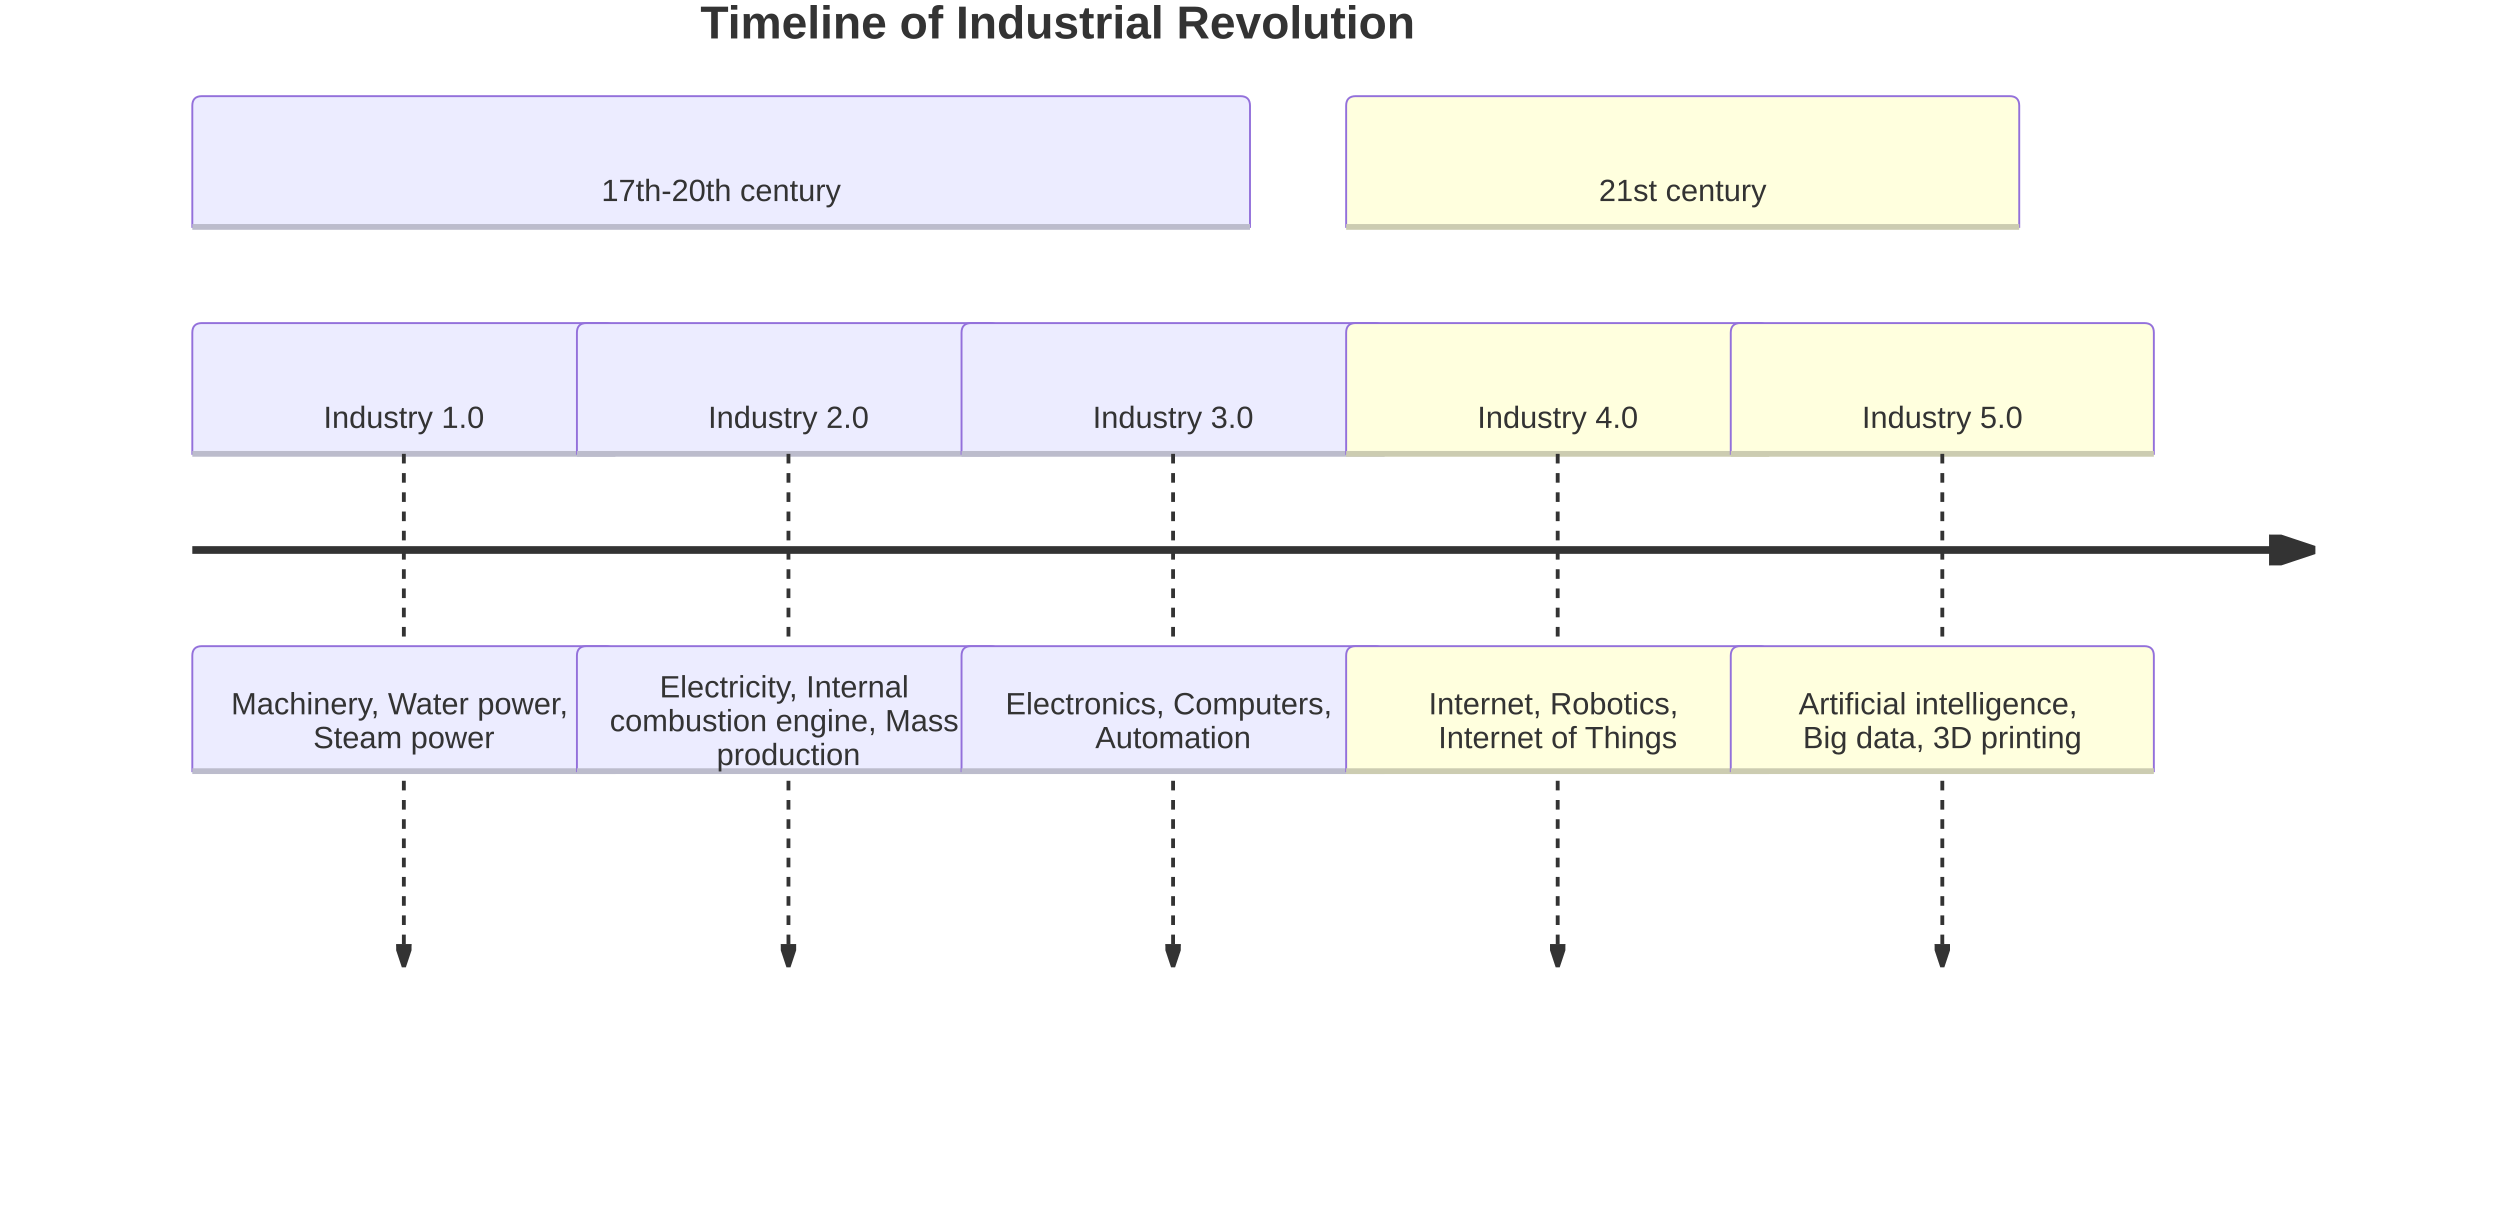
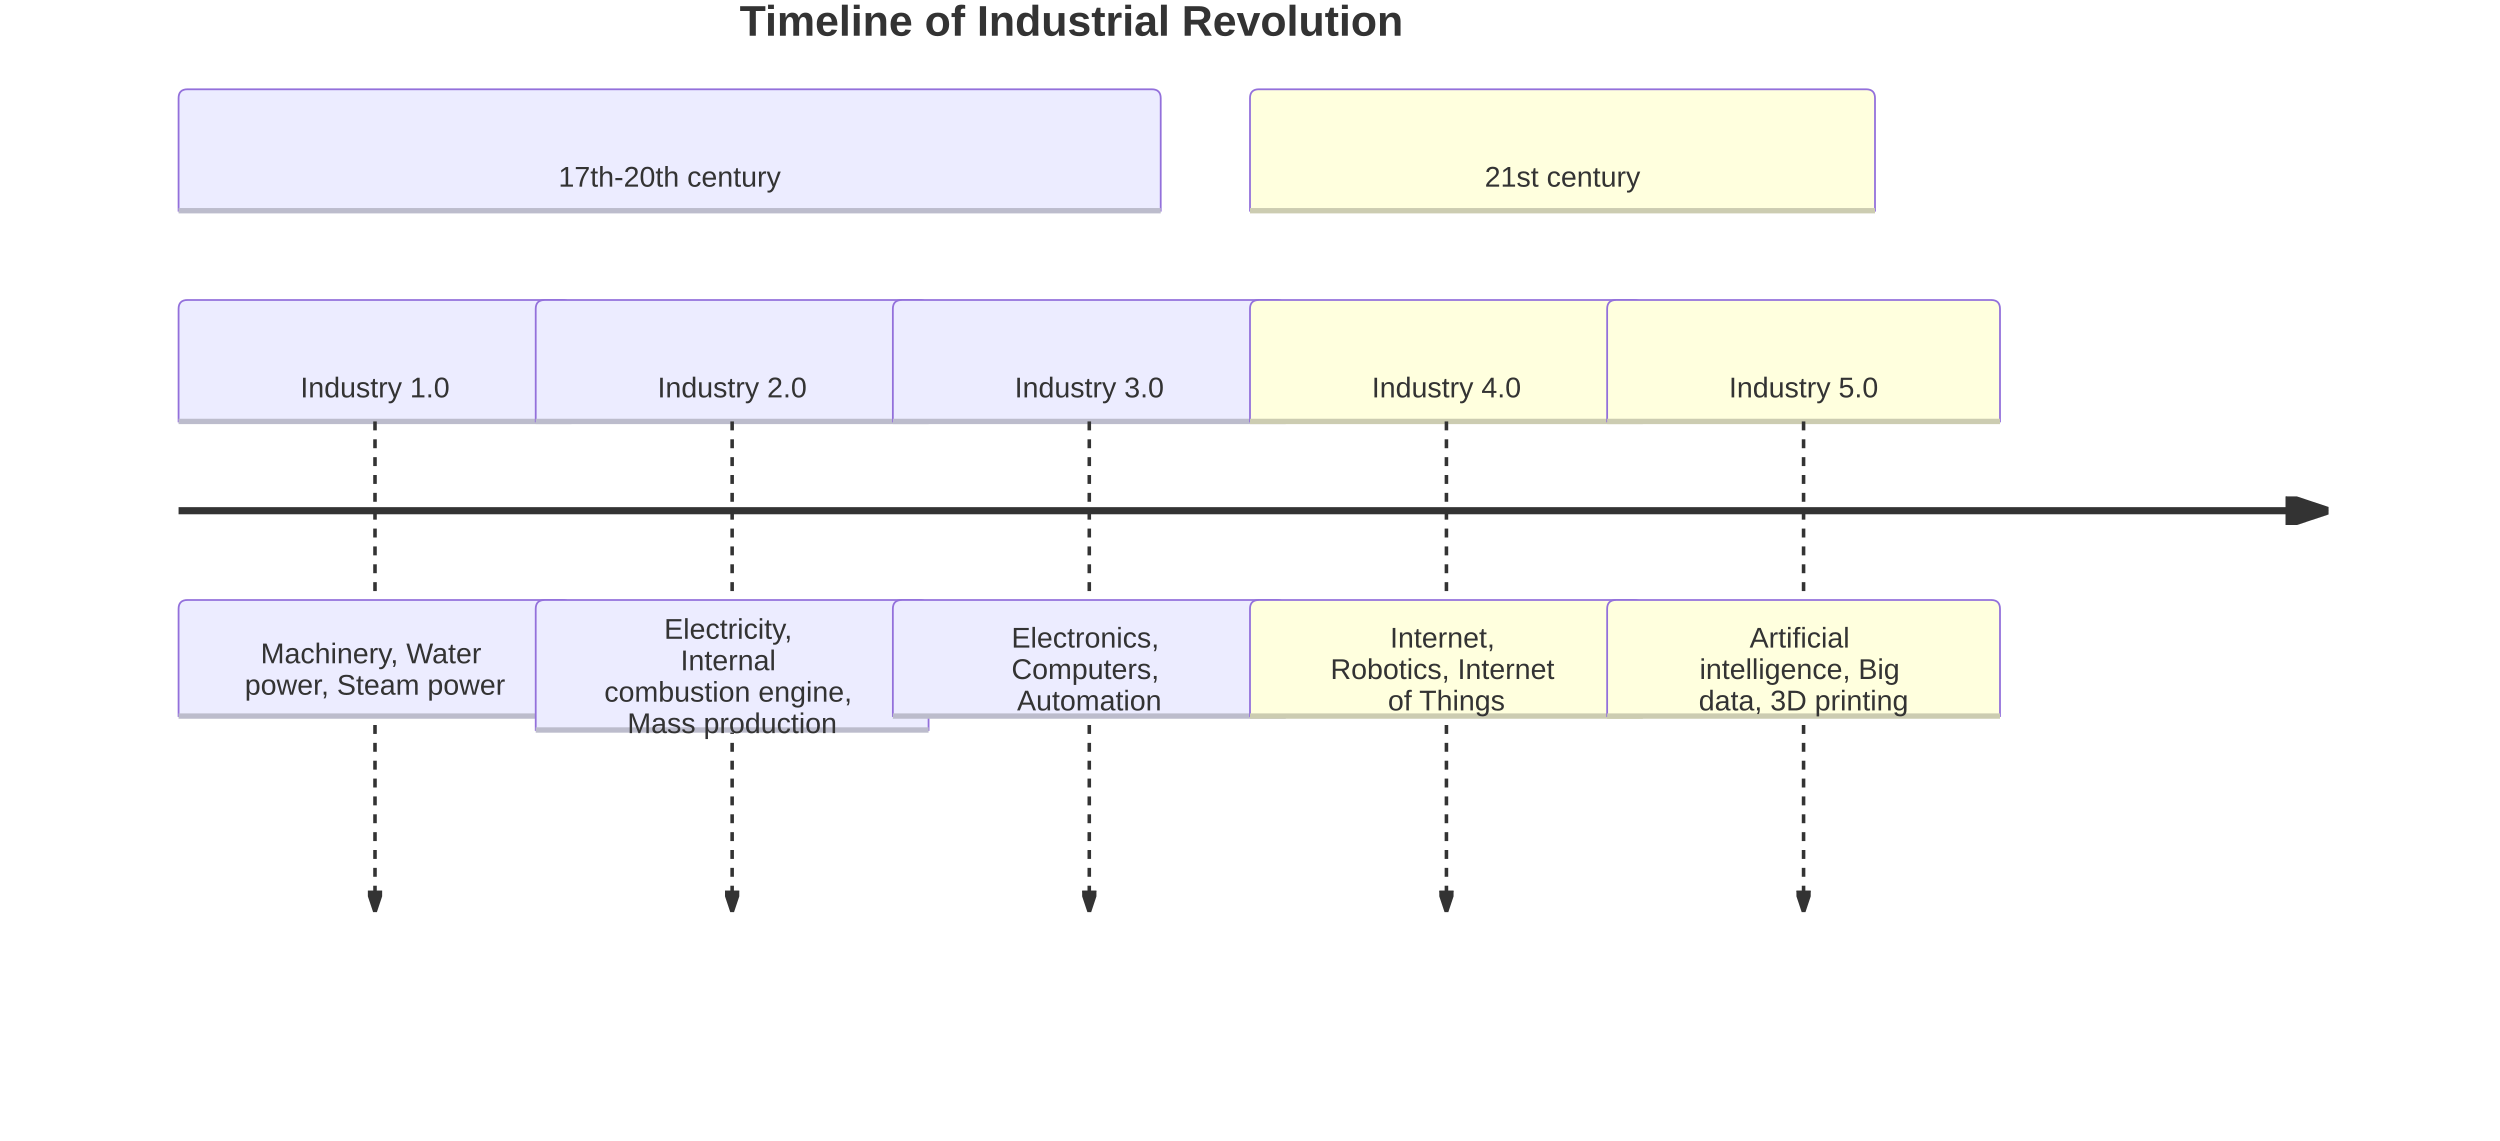
- <svg xmlns="http://www.w3.org/2000/svg" width="1300" height="631" viewBox="0 0 1300 631" class="mermaid">
+ <svg xmlns="http://www.w3.org/2000/svg" width="1400" height="638.8" viewBox="0 0 1400 638.8" class="mermaid">
  <style>

.mermaid {
  font-family: trebuchet ms, verdana, arial, sans-serif;
  font-size: 16px;
}

.node rect,
.node polygon,
.node circle,
.node ellipse,
.node path {
  fill: #ECECFF;
  stroke: #9370DB;
  stroke-width: 1px;
}

.node line {
  stroke: #9370DB;
  stroke-width: 1px;
}

.node .label {
  fill: #333333;
}

.node text {
  fill: #333333;
  font-family: trebuchet ms, verdana, arial, sans-serif;
  font-size: 16px;
}

.edge-path {
  fill: none;
  stroke: #333333;
  stroke-width: 1px;
}

.edge-label {
  fill: #333333;
  font-family: trebuchet ms, verdana, arial, sans-serif;
}

.edge-label-bg {
  fill: rgba(232, 232, 232, 0.8);
}

.subgraph {
  fill: #ffffde;
  stroke: #aaaa33;
  stroke-width: 1px;
}

.subgraph-title {
  fill: #333333;
  font-weight: bold;
}

.cluster rect {
  fill: #ffffde;
  stroke: #aaaa33;
  stroke-width: 1px;
  rx: 5px;
  ry: 5px;
}

.cluster-label {
  fill: #333333;
  font-family: trebuchet ms, verdana, arial, sans-serif;
  font-size: 16px;
  font-weight: bold;
}

marker path {
  fill: #333333;
  stroke: #333333;
}


.titleText {
  text-anchor: middle;
  font-size: 24px;
  fill: #333333;
  font-family: trebuchet ms, verdana, arial, sans-serif;
}

.timeline-node {
  font-family: trebuchet ms, verdana, arial, sans-serif;
}

.timeline-node text {
  fill: #333333;
  font-size: 16px;
}

.lineWrapper line {
  stroke: #333333;
}

.section-0 {
  fill: #ECECFF;
}

.section-0 text {
  fill: #333;
}

.node-section-0 {
  fill: #ECECFF;
  stroke: #9370DB;
  stroke-width: 1px;
}

.node-line-0 {
  stroke: #bcbccc;
  stroke-width: 3px;
}

.section-1 {
  fill: #ffffde;
}

.section-1 text {
  fill: #333;
}

.node-section-1 {
  fill: #ffffde;
  stroke: #9370DB;
  stroke-width: 1px;
}

.node-line-1 {
  stroke: #ccccb1;
  stroke-width: 3px;
}

.section-2 {
  fill: #b9b9ff;
}

.section-2 text {
  fill: #333;
}

.node-section-2 {
  fill: #b9b9ff;
  stroke: #9370DB;
  stroke-width: 1px;
}

.node-line-2 {
  stroke: #9494cc;
  stroke-width: 3px;
}

.section-3 {
  fill: #b5ff20;
}

.section-3 text {
  fill: #333;
}

.node-section-3 {
  fill: #b5ff20;
  stroke: #9370DB;
  stroke-width: 1px;
}

.node-line-3 {
  stroke: #90cc19;
  stroke-width: 3px;
}

.section-4 {
  fill: #d4ffb2;
}

.section-4 text {
  fill: #333;
}

.node-section-4 {
  fill: #d4ffb2;
  stroke: #9370DB;
  stroke-width: 1px;
}

.node-line-4 {
  stroke: #a9cc8e;
  stroke-width: 3px;
}

.section-5 {
  fill: #ffb3e6;
}

.section-5 text {
  fill: #333;
}

.node-section-5 {
  fill: #ffb3e6;
  stroke: #9370DB;
  stroke-width: 1px;
}

.node-line-5 {
  stroke: #cc8fb8;
  stroke-width: 3px;
}

.section-6 {
  fill: #ffd700;
}

.section-6 text {
  fill: #333;
}

.node-section-6 {
  fill: #ffd700;
  stroke: #9370DB;
  stroke-width: 1px;
}

.node-line-6 {
  stroke: #ccac00;
  stroke-width: 3px;
}

.section-7 {
  fill: #c4c4ff;
}

.section-7 text {
  fill: #333;
}

.node-section-7 {
  fill: #c4c4ff;
  stroke: #9370DB;
  stroke-width: 1px;
}

.node-line-7 {
  stroke: #9c9ccc;
  stroke-width: 3px;
}

.section-8 {
  fill: #ffe6cc;
}

.section-8 text {
  fill: #333;
}

.node-section-8 {
  fill: #ffe6cc;
  stroke: #9370DB;
  stroke-width: 1px;
}

.node-line-8 {
  stroke: #ccb8a3;
  stroke-width: 3px;
}

.section-9 {
  fill: #ccffcc;
}

.section-9 text {
  fill: #333;
}

.node-section-9 {
  fill: #ccffcc;
  stroke: #9370DB;
  stroke-width: 1px;
}

.node-line-9 {
  stroke: #a3cca3;
  stroke-width: 3px;
}

.section-10 {
  fill: #ECECFF;
}

.section-10 text {
  fill: #333;
}

.node-section-10 {
  fill: #ECECFF;
  stroke: #9370DB;
  stroke-width: 1px;
}

.node-line-10 {
  stroke: #bcbccc;
  stroke-width: 3px;
}

.section-11 {
  fill: #ffffde;
}

.section-11 text {
  fill: #333;
}

.node-section-11 {
  fill: #ffffde;
  stroke: #9370DB;
  stroke-width: 1px;
}

.node-line-11 {
  stroke: #ccccb1;
  stroke-width: 3px;
}

  </style>
  <g class="root">
    <g class="clusters">

    </g>
    <g class="edgePaths">

    </g>
    <g class="edgeLabels">

    </g>
    <g class="nodes">

    </g>
    <defs>
      <marker id="arrowhead" refX="5" refY="2" markerWidth="6" markerHeight="4" orient="auto">
        <path d="M 0,0 V 4 L6,2 Z" />
      </marker>
    </defs>
-     <text x="550" y="20" class="titleText" font-size="4ex" text-anchor="middle" font-weight="bold">Timeline of Industrial Revolution</text>
+     <text x="600" y="20" class="titleText" font-weight="bold" text-anchor="middle" font-size="4ex">Timeline of Industrial Revolution</text>
    <g class="timeline-node section-0" transform="translate(100, 50)">
      <path d="M0 63 v-58 q0,-5 5,-5 h540 q5,0 5,5 v63 H0 Z" class="node-bkg node-section-0" />
      <line x1="0" y1="68" x2="550" y2="68" class="node-line-0" />
-       <text x="275" y="34" dominant-baseline="middle" alignment-baseline="middle" text-anchor="middle" dy="1em">17th-20th century</text>
+       <text x="275" y="34" alignment-baseline="middle" dominant-baseline="middle" text-anchor="middle" dy="1em">17th-20th century</text>
    </g>
    <g class="taskWrapper timeline-node section-0" transform="translate(100, 168)">
      <path d="M0 63 v-58 q0,-5 5,-5 h210 q5,0 5,5 v63 H0 Z" class="node-bkg node-section-0" />
      <line x1="0" y1="68" x2="220" y2="68" class="node-line-0" />
      <text x="110" y="34" dominant-baseline="middle" dy="1em" alignment-baseline="middle" text-anchor="middle">Industry 1.0</text>
    </g>
    <g class="lineWrapper">
-       <line x1="210" y1="236" x2="210" y2="501" stroke-dasharray="5,5" marker-end="url(#arrowhead)" stroke-width="2" stroke="black" />
+       <line x1="210" y1="236" x2="210" y2="508.8" stroke-width="2" marker-end="url(#arrowhead)" stroke-dasharray="5,5" stroke="black" />
    </g>
    <g class="eventWrapper timeline-node section-0" transform="translate(100, 336)">
      <path d="M0 60 v-55 q0,-5 5,-5 h210 q5,0 5,5 v60 H0 Z" class="node-bkg node-section-0" />
      <line x1="0" y1="65" x2="220" y2="65" class="node-line-0" />
      <g>
        <text x="110" y="14.9" text-anchor="middle" dominant-baseline="middle" alignment-baseline="middle" dy="1em">
-           <tspan x="110" dy="0em">Machinery, Water power,</tspan>
-           <tspan x="110" dy="1.1em">Steam power</tspan>
+           <tspan x="110" dy="0em">Machinery, Water</tspan>
+           <tspan x="110" dy="1.1em">power, Steam power</tspan>
        </text>
      </g>
    </g>
    <g class="taskWrapper timeline-node section-0" transform="translate(300, 168)">
      <path d="M0 63 v-58 q0,-5 5,-5 h210 q5,0 5,5 v63 H0 Z" class="node-bkg node-section-0" />
      <line x1="0" y1="68" x2="220" y2="68" class="node-line-0" />
-       <text x="110" y="34" text-anchor="middle" alignment-baseline="middle" dy="1em" dominant-baseline="middle">Industry 2.0</text>
-     </g>
-     <g class="lineWrapper">
-       <line x1="410" y1="236" x2="410" y2="501" stroke-width="2" marker-end="url(#arrowhead)" stroke="black" stroke-dasharray="5,5" />
+       <text x="110" y="34" dy="1em" dominant-baseline="middle" alignment-baseline="middle" text-anchor="middle">Industry 2.0</text>
+     </g>
+     <g class="lineWrapper">
+       <line x1="410" y1="236" x2="410" y2="508.8" marker-end="url(#arrowhead)" stroke-dasharray="5,5" stroke-width="2" stroke="black" />
    </g>
    <g class="eventWrapper timeline-node section-0" transform="translate(300, 336)">
+       <path d="M0 67.8 v-62.8 q0,-5 5,-5 h210 q5,0 5,5 v67.8 H0 Z" class="node-bkg node-section-0" />
+       <line x1="0" y1="72.8" x2="220" y2="72.8" class="node-line-0" />
+       <g>
+         <text x="110" y="1.2" text-anchor="middle" dominant-baseline="middle" alignment-baseline="middle" dy="1em">
+           <tspan x="110" dy="0em">Electricity,</tspan>
+           <tspan x="110" dy="1.1em">Internal</tspan>
+           <tspan x="110" dy="1.1em">combustion engine,</tspan>
+           <tspan x="110" dy="1.1em">Mass production</tspan>
+         </text>
+       </g>
+     </g>
+     <g class="taskWrapper timeline-node section-0" transform="translate(500, 168)">
+       <path d="M0 63 v-58 q0,-5 5,-5 h210 q5,0 5,5 v63 H0 Z" class="node-bkg node-section-0" />
+       <line x1="0" y1="68" x2="220" y2="68" class="node-line-0" />
+       <text x="110" y="34" text-anchor="middle" dy="1em" alignment-baseline="middle" dominant-baseline="middle">Industry 3.0</text>
+     </g>
+     <g class="lineWrapper">
+       <line x1="610" y1="236" x2="610" y2="508.8" marker-end="url(#arrowhead)" stroke="black" stroke-dasharray="5,5" stroke-width="2" />
+     </g>
+     <g class="eventWrapper timeline-node section-0" transform="translate(500, 336)">
      <path d="M0 60 v-55 q0,-5 5,-5 h210 q5,0 5,5 v60 H0 Z" class="node-bkg node-section-0" />
      <line x1="0" y1="65" x2="220" y2="65" class="node-line-0" />
      <g>
        <text x="110" y="6.1" text-anchor="middle" dominant-baseline="middle" alignment-baseline="middle" dy="1em">
-           <tspan x="110" dy="0em">Electricity, Internal</tspan>
-           <tspan x="110" dy="1.1em">combustion engine, Mass</tspan>
-           <tspan x="110" dy="1.1em">production</tspan>
-         </text>
-       </g>
-     </g>
-     <g class="taskWrapper timeline-node section-0" transform="translate(500, 168)">
-       <path d="M0 63 v-58 q0,-5 5,-5 h210 q5,0 5,5 v63 H0 Z" class="node-bkg node-section-0" />
-       <line x1="0" y1="68" x2="220" y2="68" class="node-line-0" />
-       <text x="110" y="34" dy="1em" text-anchor="middle" alignment-baseline="middle" dominant-baseline="middle">Industry 3.0</text>
-     </g>
-     <g class="lineWrapper">
-       <line x1="610" y1="236" x2="610" y2="501" stroke-width="2" stroke-dasharray="5,5" stroke="black" marker-end="url(#arrowhead)" />
-     </g>
-     <g class="eventWrapper timeline-node section-0" transform="translate(500, 336)">
-       <path d="M0 60 v-55 q0,-5 5,-5 h210 q5,0 5,5 v60 H0 Z" class="node-bkg node-section-0" />
-       <line x1="0" y1="65" x2="220" y2="65" class="node-line-0" />
-       <g>
-         <text x="110" y="14.9" text-anchor="middle" dominant-baseline="middle" alignment-baseline="middle" dy="1em">
-           <tspan x="110" dy="0em">Electronics, Computers,</tspan>
+           <tspan x="110" dy="0em">Electronics,</tspan>
+           <tspan x="110" dy="1.1em">Computers,</tspan>
          <tspan x="110" dy="1.1em">Automation</tspan>
        </text>
      </g>
    </g>
    <g class="timeline-node section-1" transform="translate(700, 50)">
      <path d="M0 63 v-58 q0,-5 5,-5 h340 q5,0 5,5 v63 H0 Z" class="node-bkg node-section-1" />
      <line x1="0" y1="68" x2="350" y2="68" class="node-line-1" />
-       <text x="175" y="34" text-anchor="middle" dy="1em" alignment-baseline="middle" dominant-baseline="middle">21st century</text>
+       <text x="175" y="34" alignment-baseline="middle" dominant-baseline="middle" dy="1em" text-anchor="middle">21st century</text>
    </g>
    <g class="taskWrapper timeline-node section-1" transform="translate(700, 168)">
      <path d="M0 63 v-58 q0,-5 5,-5 h210 q5,0 5,5 v63 H0 Z" class="node-bkg node-section-1" />
      <line x1="0" y1="68" x2="220" y2="68" class="node-line-1" />
-       <text x="110" y="34" alignment-baseline="middle" dominant-baseline="middle" dy="1em" text-anchor="middle">Industry 4.0</text>
-     </g>
-     <g class="lineWrapper">
-       <line x1="810" y1="236" x2="810" y2="501" stroke-width="2" marker-end="url(#arrowhead)" stroke="black" stroke-dasharray="5,5" />
+       <text x="110" y="34" dy="1em" alignment-baseline="middle" dominant-baseline="middle" text-anchor="middle">Industry 4.0</text>
+     </g>
+     <g class="lineWrapper">
+       <line x1="810" y1="236" x2="810" y2="508.8" stroke-dasharray="5,5" stroke="black" marker-end="url(#arrowhead)" stroke-width="2" />
    </g>
    <g class="eventWrapper timeline-node section-1" transform="translate(700, 336)">
      <path d="M0 60 v-55 q0,-5 5,-5 h210 q5,0 5,5 v60 H0 Z" class="node-bkg node-section-1" />
      <line x1="0" y1="65" x2="220" y2="65" class="node-line-1" />
      <g>
-         <text x="110" y="14.9" text-anchor="middle" dominant-baseline="middle" alignment-baseline="middle" dy="1em">
-           <tspan x="110" dy="0em">Internet, Robotics,</tspan>
-           <tspan x="110" dy="1.1em">Internet of Things</tspan>
+         <text x="110" y="6.1" text-anchor="middle" dominant-baseline="middle" alignment-baseline="middle" dy="1em">
+           <tspan x="110" dy="0em">Internet,</tspan>
+           <tspan x="110" dy="1.1em">Robotics, Internet</tspan>
+           <tspan x="110" dy="1.1em">of Things</tspan>
        </text>
      </g>
    </g>
    <g class="taskWrapper timeline-node section-1" transform="translate(900, 168)">
      <path d="M0 63 v-58 q0,-5 5,-5 h210 q5,0 5,5 v63 H0 Z" class="node-bkg node-section-1" />
      <line x1="0" y1="68" x2="220" y2="68" class="node-line-1" />
-       <text x="110" y="34" alignment-baseline="middle" dy="1em" text-anchor="middle" dominant-baseline="middle">Industry 5.0</text>
-     </g>
-     <g class="lineWrapper">
-       <line x1="1010" y1="236" x2="1010" y2="501" stroke-width="2" stroke="black" stroke-dasharray="5,5" marker-end="url(#arrowhead)" />
+       <text x="110" y="34" text-anchor="middle" dominant-baseline="middle" dy="1em" alignment-baseline="middle">Industry 5.0</text>
+     </g>
+     <g class="lineWrapper">
+       <line x1="1010" y1="236" x2="1010" y2="508.8" stroke-dasharray="5,5" stroke-width="2" stroke="black" marker-end="url(#arrowhead)" />
    </g>
    <g class="eventWrapper timeline-node section-1" transform="translate(900, 336)">
      <path d="M0 60 v-55 q0,-5 5,-5 h210 q5,0 5,5 v60 H0 Z" class="node-bkg node-section-1" />
      <line x1="0" y1="65" x2="220" y2="65" class="node-line-1" />
      <g>
-         <text x="110" y="14.9" text-anchor="middle" dominant-baseline="middle" alignment-baseline="middle" dy="1em">
-           <tspan x="110" dy="0em">Artificial intelligence,</tspan>
-           <tspan x="110" dy="1.1em">Big data, 3D printing</tspan>
+         <text x="110" y="6.1" text-anchor="middle" dominant-baseline="middle" alignment-baseline="middle" dy="1em">
+           <tspan x="110" dy="0em">Artificial</tspan>
+           <tspan x="110" dy="1.1em">intelligence, Big</tspan>
+           <tspan x="110" dy="1.1em">data, 3D printing</tspan>
        </text>
      </g>
    </g>
    <g class="lineWrapper">
-       <line x1="100" y1="286" x2="1200" y2="286" stroke-width="4" stroke="black" marker-end="url(#arrowhead)" />
+       <line x1="100" y1="286" x2="1300" y2="286" stroke="black" stroke-width="4" marker-end="url(#arrowhead)" />
    </g>
  </g>
</svg>
